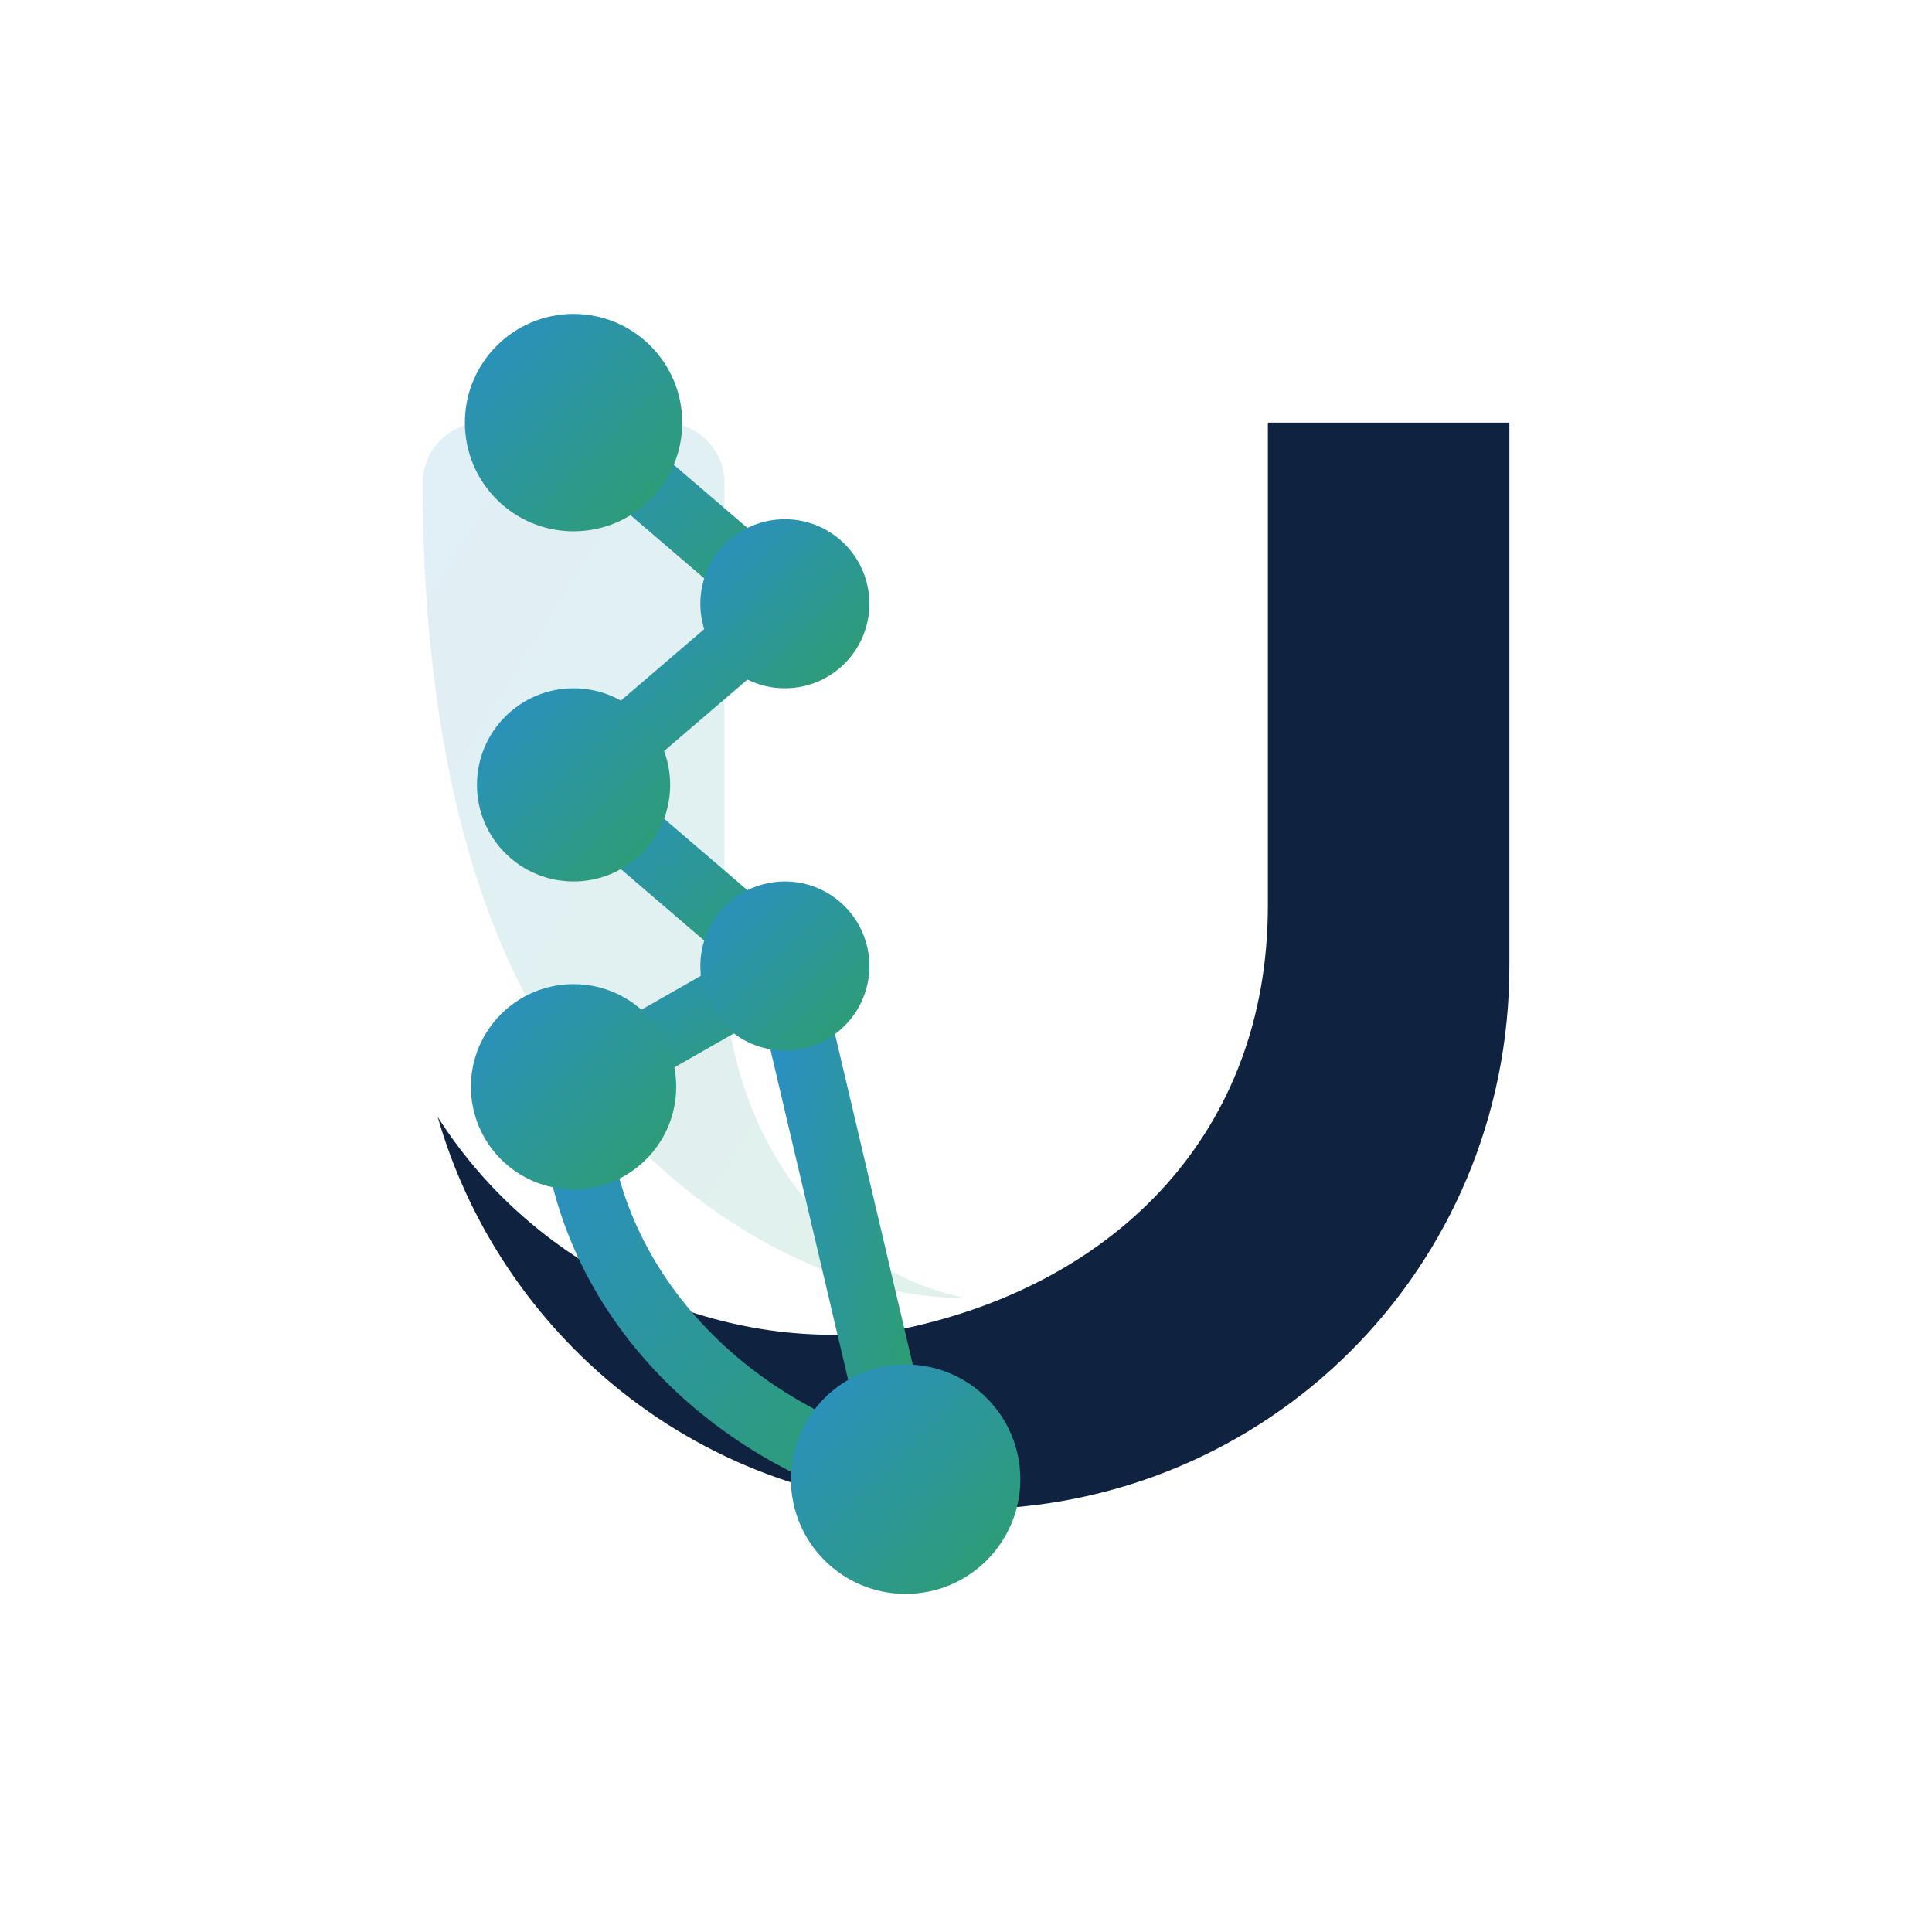
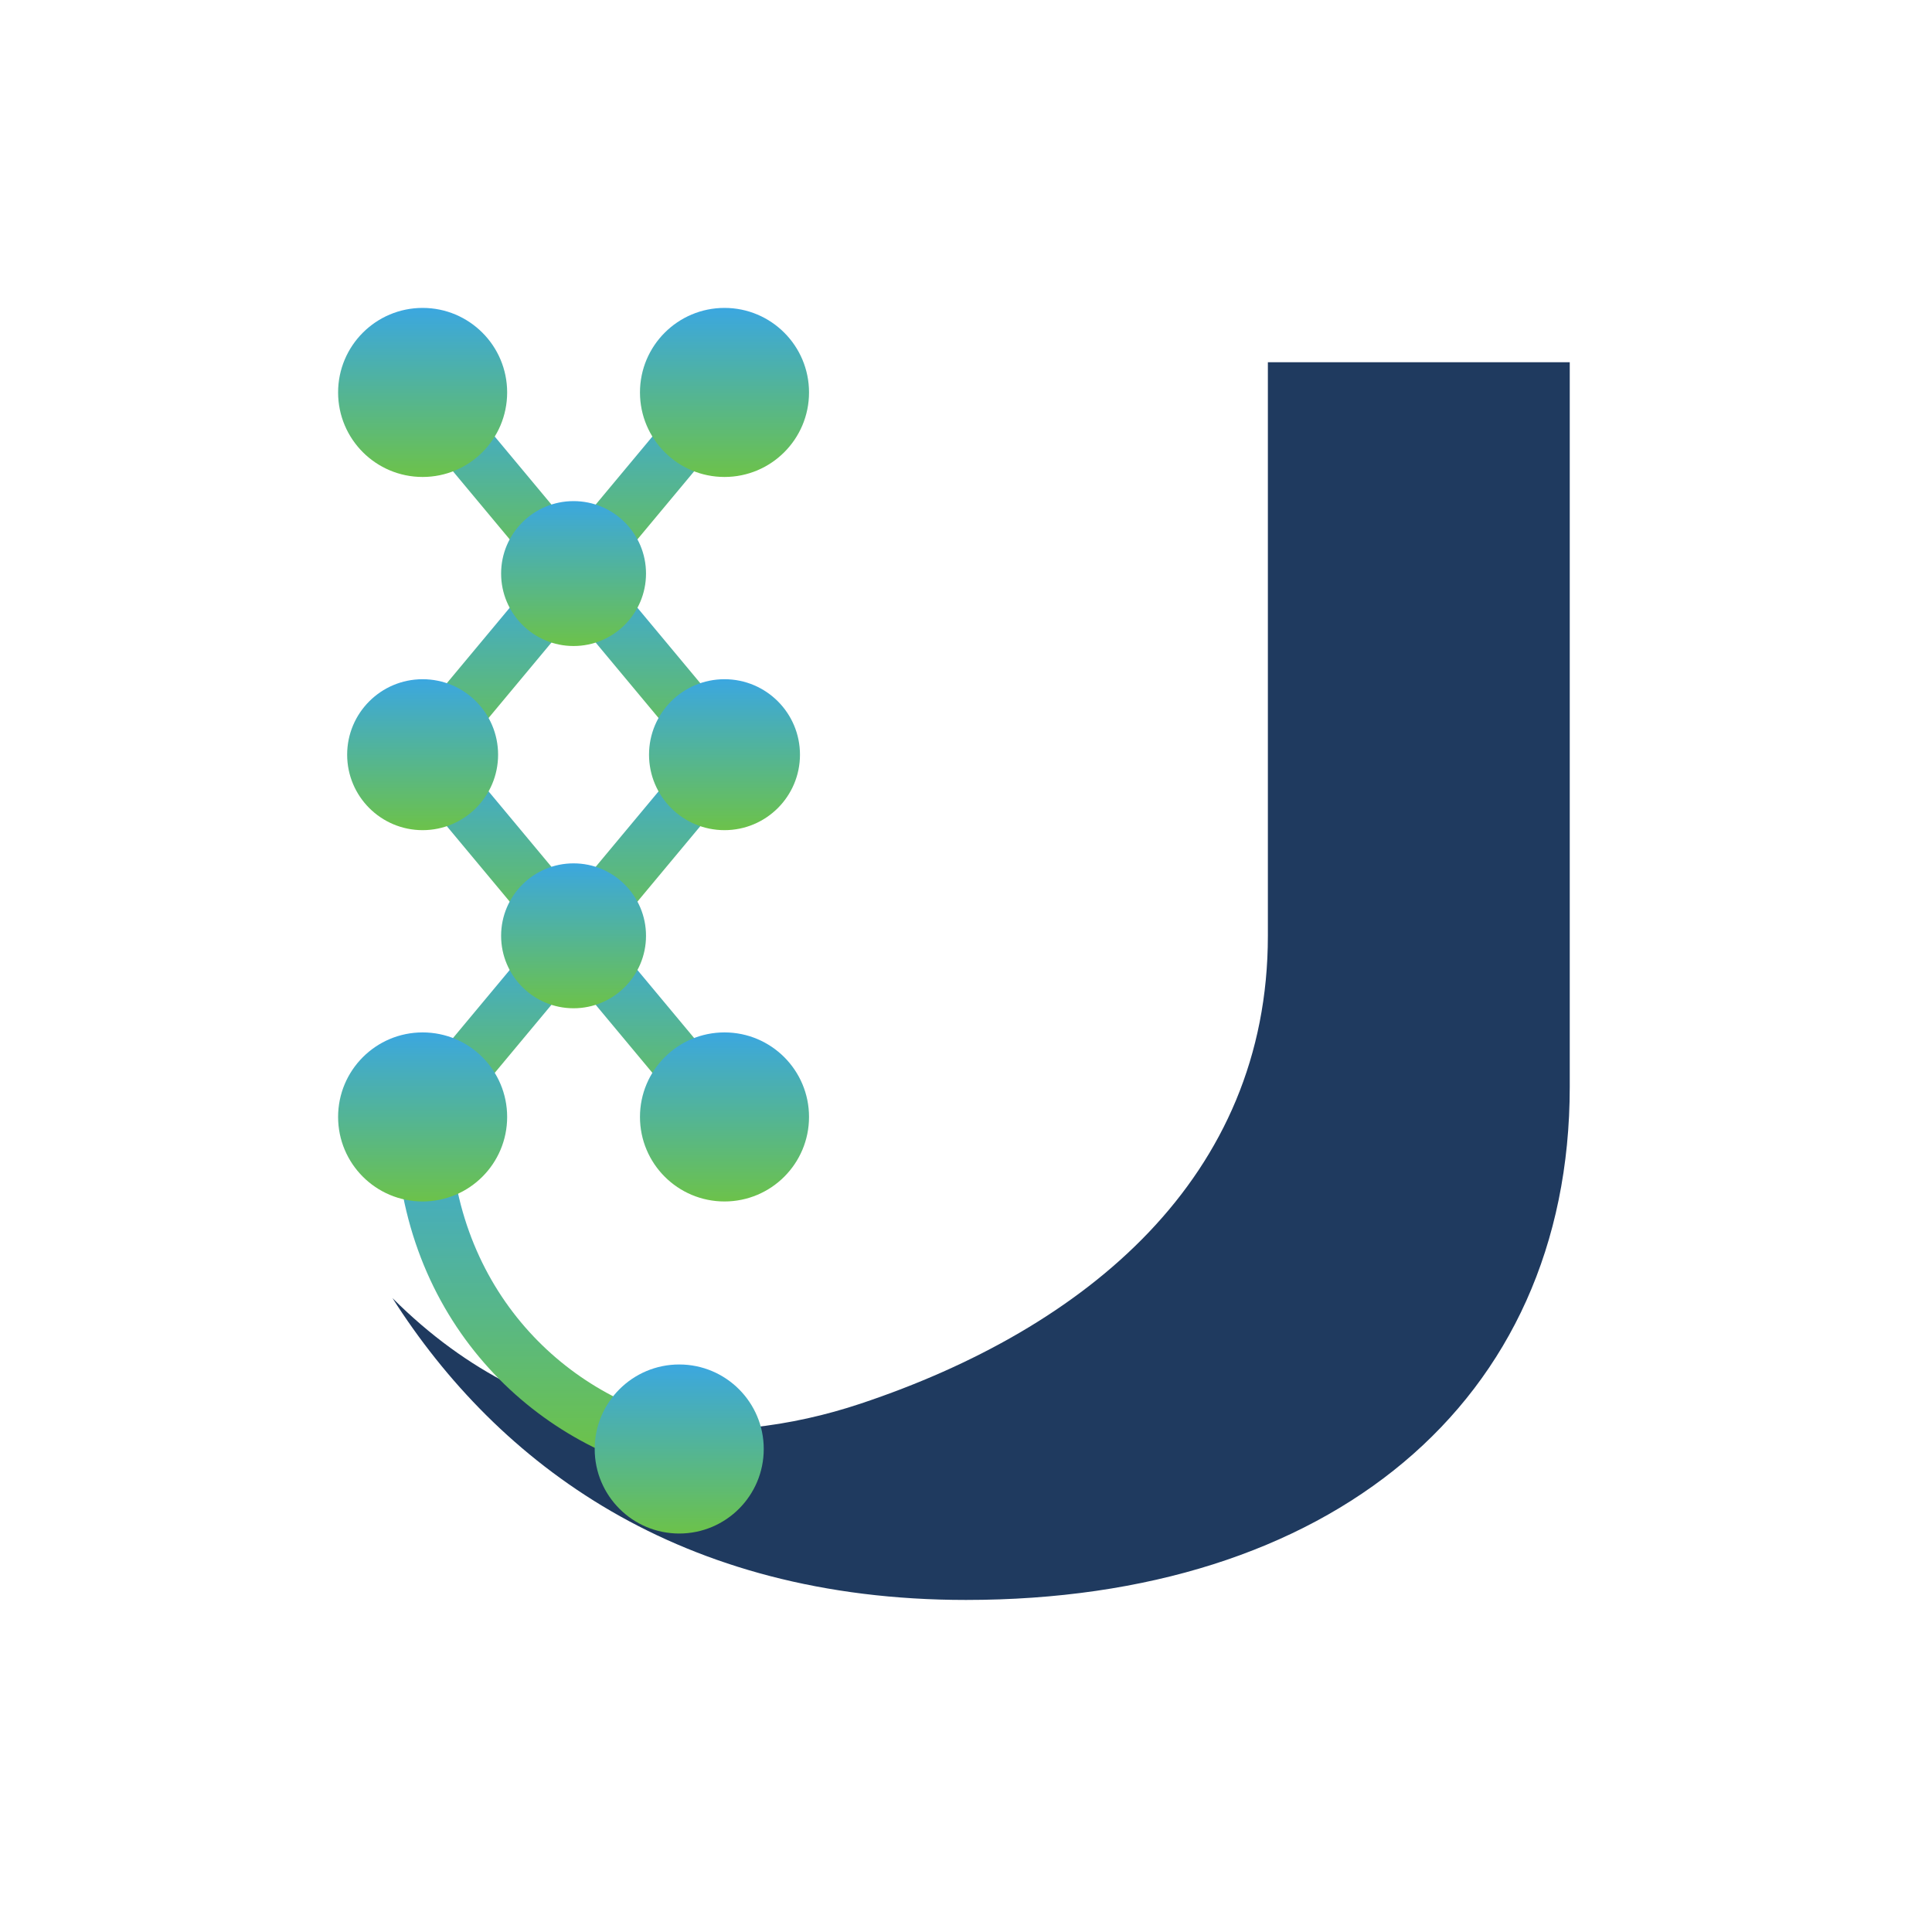
<svg xmlns="http://www.w3.org/2000/svg" viewBox="0 0 64 64" fill="none">
  <defs>
-     <linearGradient id="logo-lattice-grad" x1="0%" y1="0%" x2="100%" y2="100%">
-       <stop offset="0%" stop-color="#2A8FC7" />
-       <stop offset="100%" stop-color="#2E9E6B" />
+     <linearGradient id="logo-lattice-grad" x1="0%" y1="0%" x2="0%" y2="100%">
+       <stop offset="0%" stop-color="#3BA7E0" />
+       <stop offset="100%" stop-color="#6CC24A" />
    </linearGradient>
  </defs>
-   <path d="M14 16 C14 14.9 14.9 14 16 14 H22 C23.1 14 24 14.9 24 16 V32 C24 37 27 42 32 43 C26.5 43 21 39 18 34 C15.4 29.8 14 23.5 14 16 Z" fill="url(#logo-lattice-grad)" fill-opacity="0.14" />
-   <path d="M40 14 H50 V32 C50 42 42 50 32 50 C23 50 16.5 44 14.5 37 C18 42.5 24.5 45 30 44 C37 42.5 42 37.5 42 30 V14 H40 Z" fill="#0F2340" />
-   <g stroke="url(#logo-lattice-grad)" stroke-width="2.2" stroke-linecap="round" stroke-linejoin="round">
-     <line x1="19" y1="14" x2="19" y2="26" />
-     <line x1="19" y1="14" x2="26" y2="20" />
-     <line x1="26" y1="20" x2="19" y2="26" />
-     <line x1="19" y1="26" x2="26" y2="32" />
-     <line x1="26" y1="20" x2="26" y2="32" />
-     <line x1="19" y1="26" x2="19" y2="36" />
-     <line x1="26" y1="32" x2="19" y2="36" />
-     <path d="M19 36 C19 42.5 24 47.5 30 49" />
-     <line x1="26" y1="32" x2="30" y2="49" />
+   <path d="M42 12 H52 V36 C52 46.5 44 53 32 53 C22.5 53 16.5 48.5 13 43 C18 48 24 48 28.5 46.5 C36 44 42 39 42 31 Z" fill="#1F3A5F" />
+   <g stroke="url(#logo-lattice-grad)" stroke-width="1.8" stroke-linecap="round" stroke-linejoin="round">
+     <line x1="14" y1="13" x2="14" y2="25" />
+     <line x1="14" y1="25" x2="14" y2="37" />
+     <line x1="24" y1="13" x2="24" y2="25" />
+     <line x1="24" y1="25" x2="24" y2="37" />
+     <line x1="14" y1="13" x2="24" y2="13" />
+     <line x1="14" y1="25" x2="24" y2="25" />
+     <line x1="14" y1="37" x2="24" y2="37" />
+     <line x1="14" y1="13" x2="19" y2="19" />
+     <line x1="24" y1="13" x2="19" y2="19" />
+     <line x1="19" y1="19" x2="14" y2="25" />
+     <line x1="19" y1="19" x2="24" y2="25" />
+     <line x1="14" y1="25" x2="19" y2="31" />
+     <line x1="24" y1="25" x2="19" y2="31" />
+     <line x1="19" y1="31" x2="14" y2="37" />
+     <line x1="19" y1="31" x2="24" y2="37" />
+     <path d="M14 37 C14 43 18 47 22.5 48" />
  </g>
  <g fill="url(#logo-lattice-grad)">
-     <circle cx="19" cy="14" r="3.6" />
-     <circle cx="26" cy="20" r="2.8" />
-     <circle cx="19" cy="26" r="3.2" />
-     <circle cx="26" cy="32" r="2.8" />
-     <circle cx="19" cy="36" r="3.4" />
-     <circle cx="30" cy="49" r="3.8" />
+     <circle cx="14" cy="13" r="2.8" />
+     <circle cx="24" cy="13" r="2.8" />
+     <circle cx="19" cy="19" r="2.4" />
+     <circle cx="14" cy="25" r="2.5" />
+     <circle cx="24" cy="25" r="2.5" />
+     <circle cx="19" cy="31" r="2.4" />
+     <circle cx="14" cy="37" r="2.8" />
+     <circle cx="24" cy="37" r="2.8" />
+     <circle cx="22.5" cy="48" r="2.8" />
  </g>
</svg>
